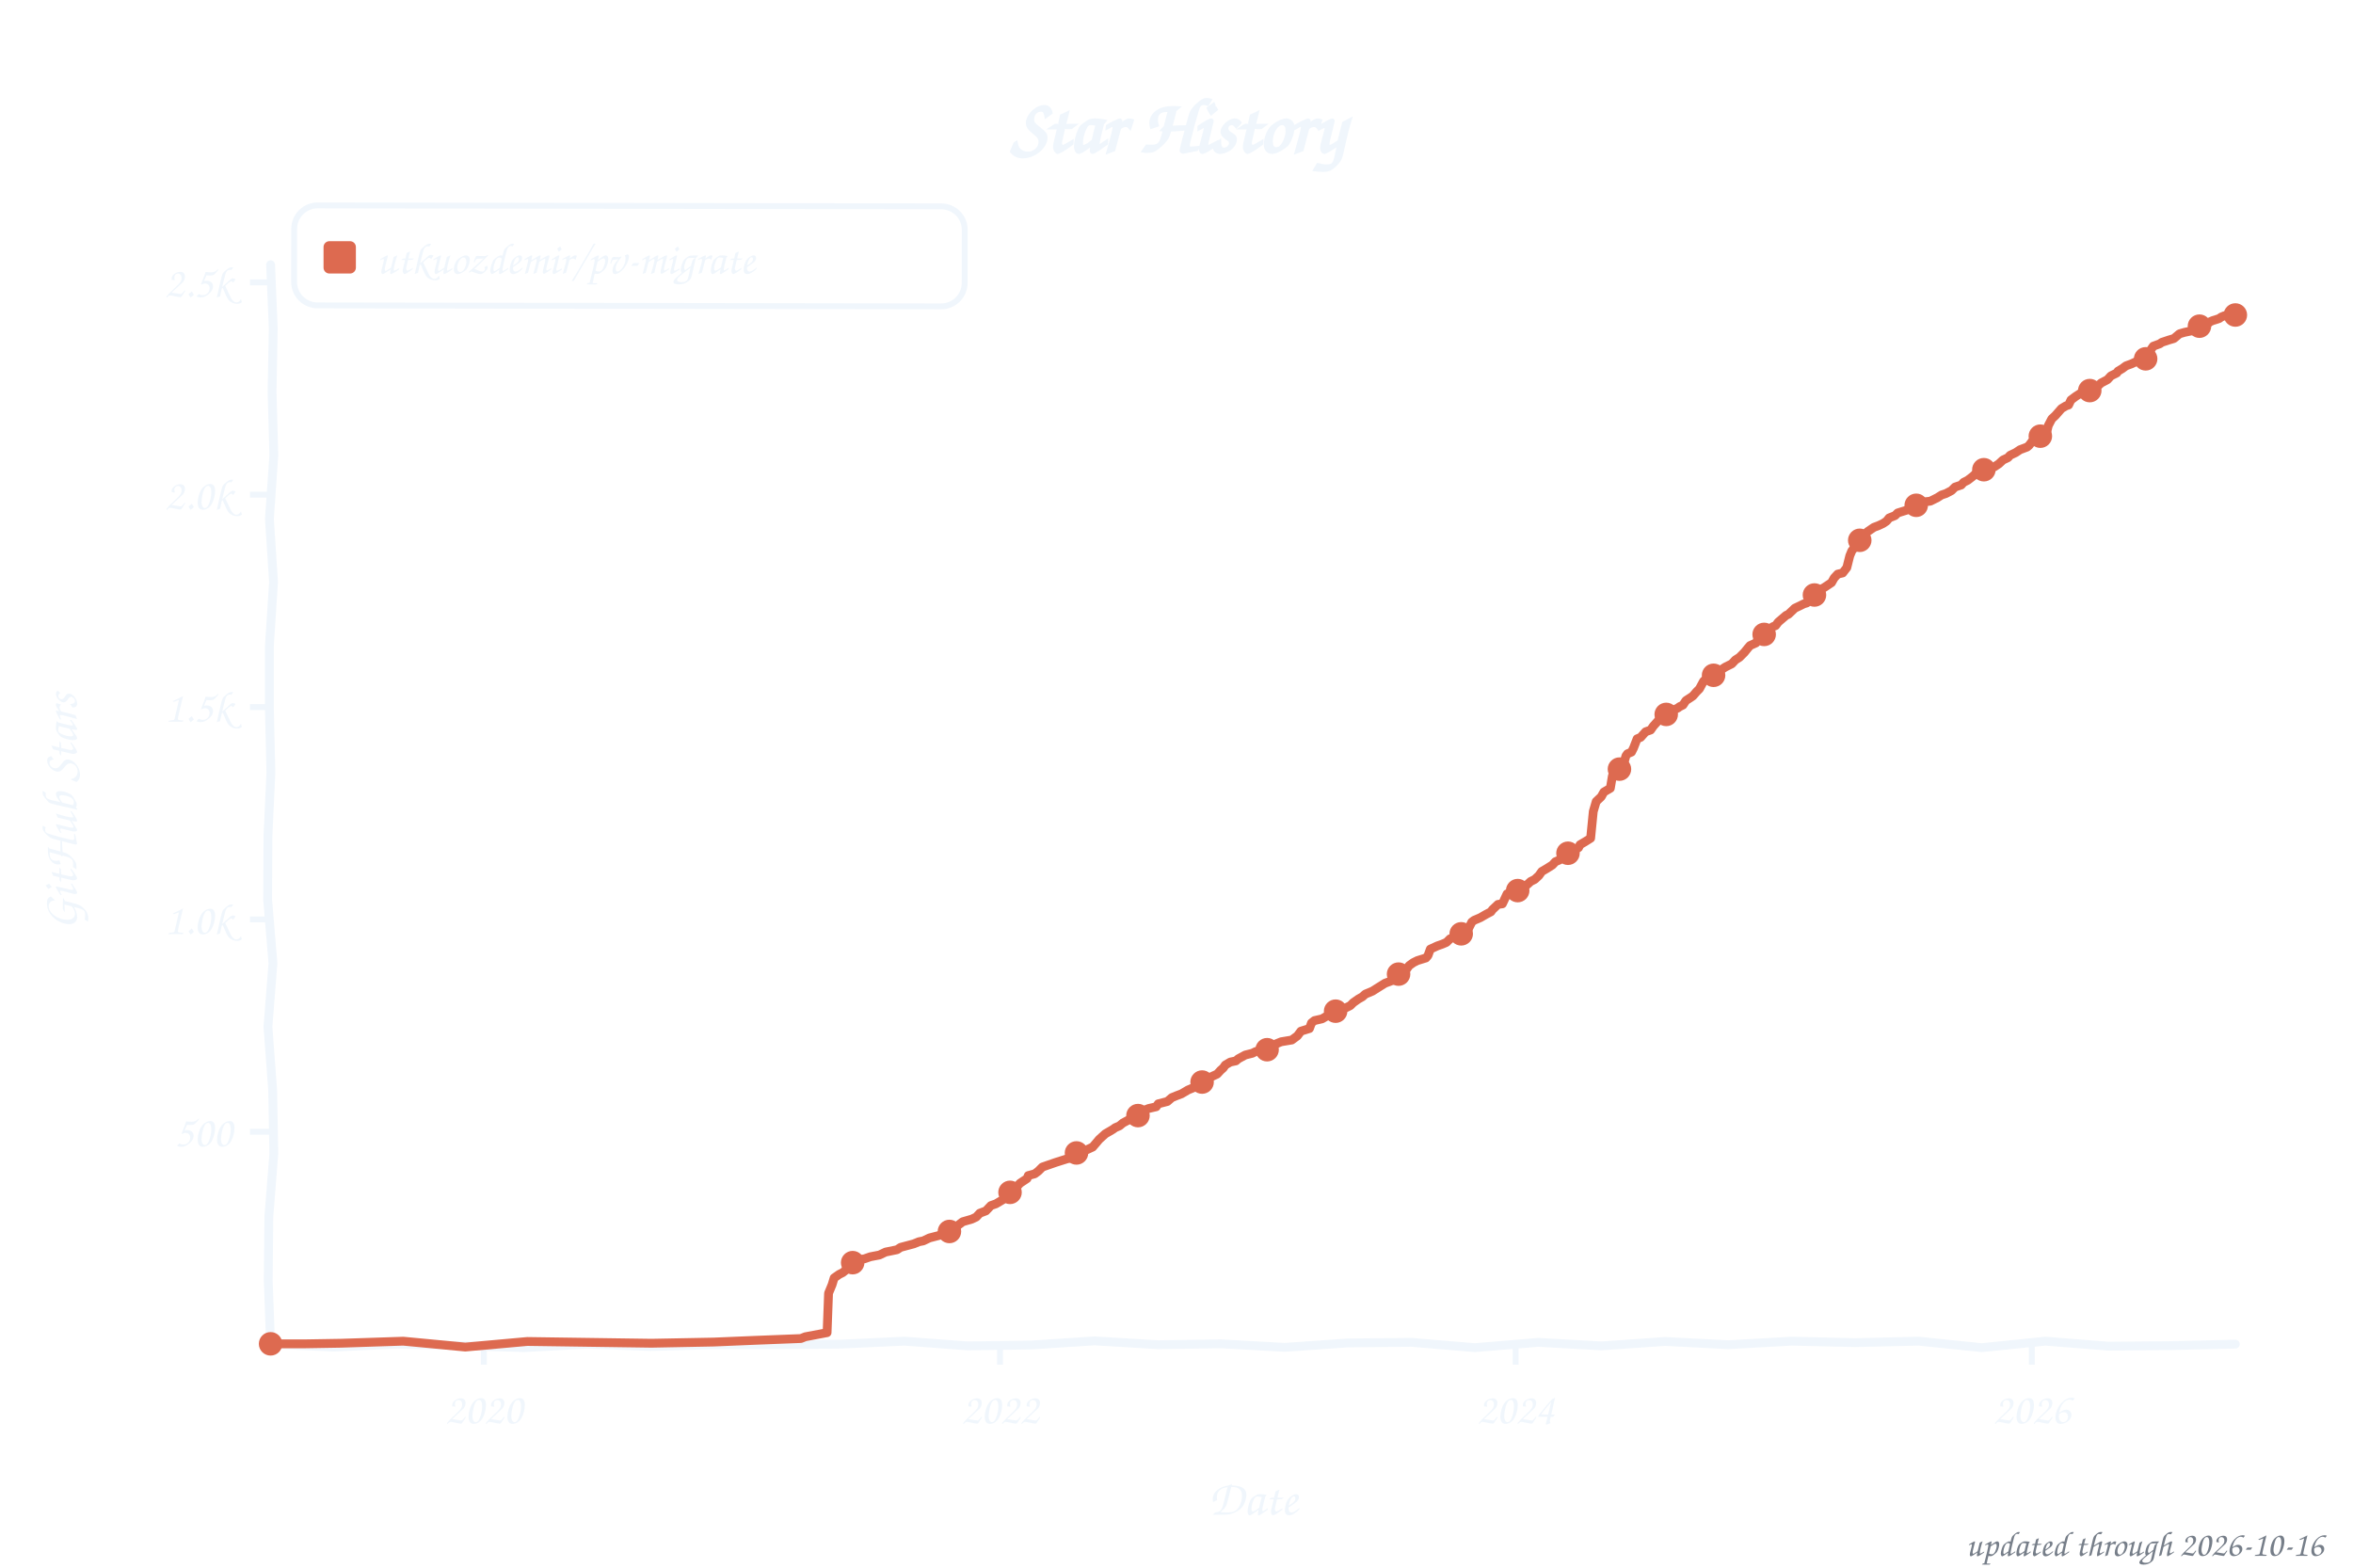
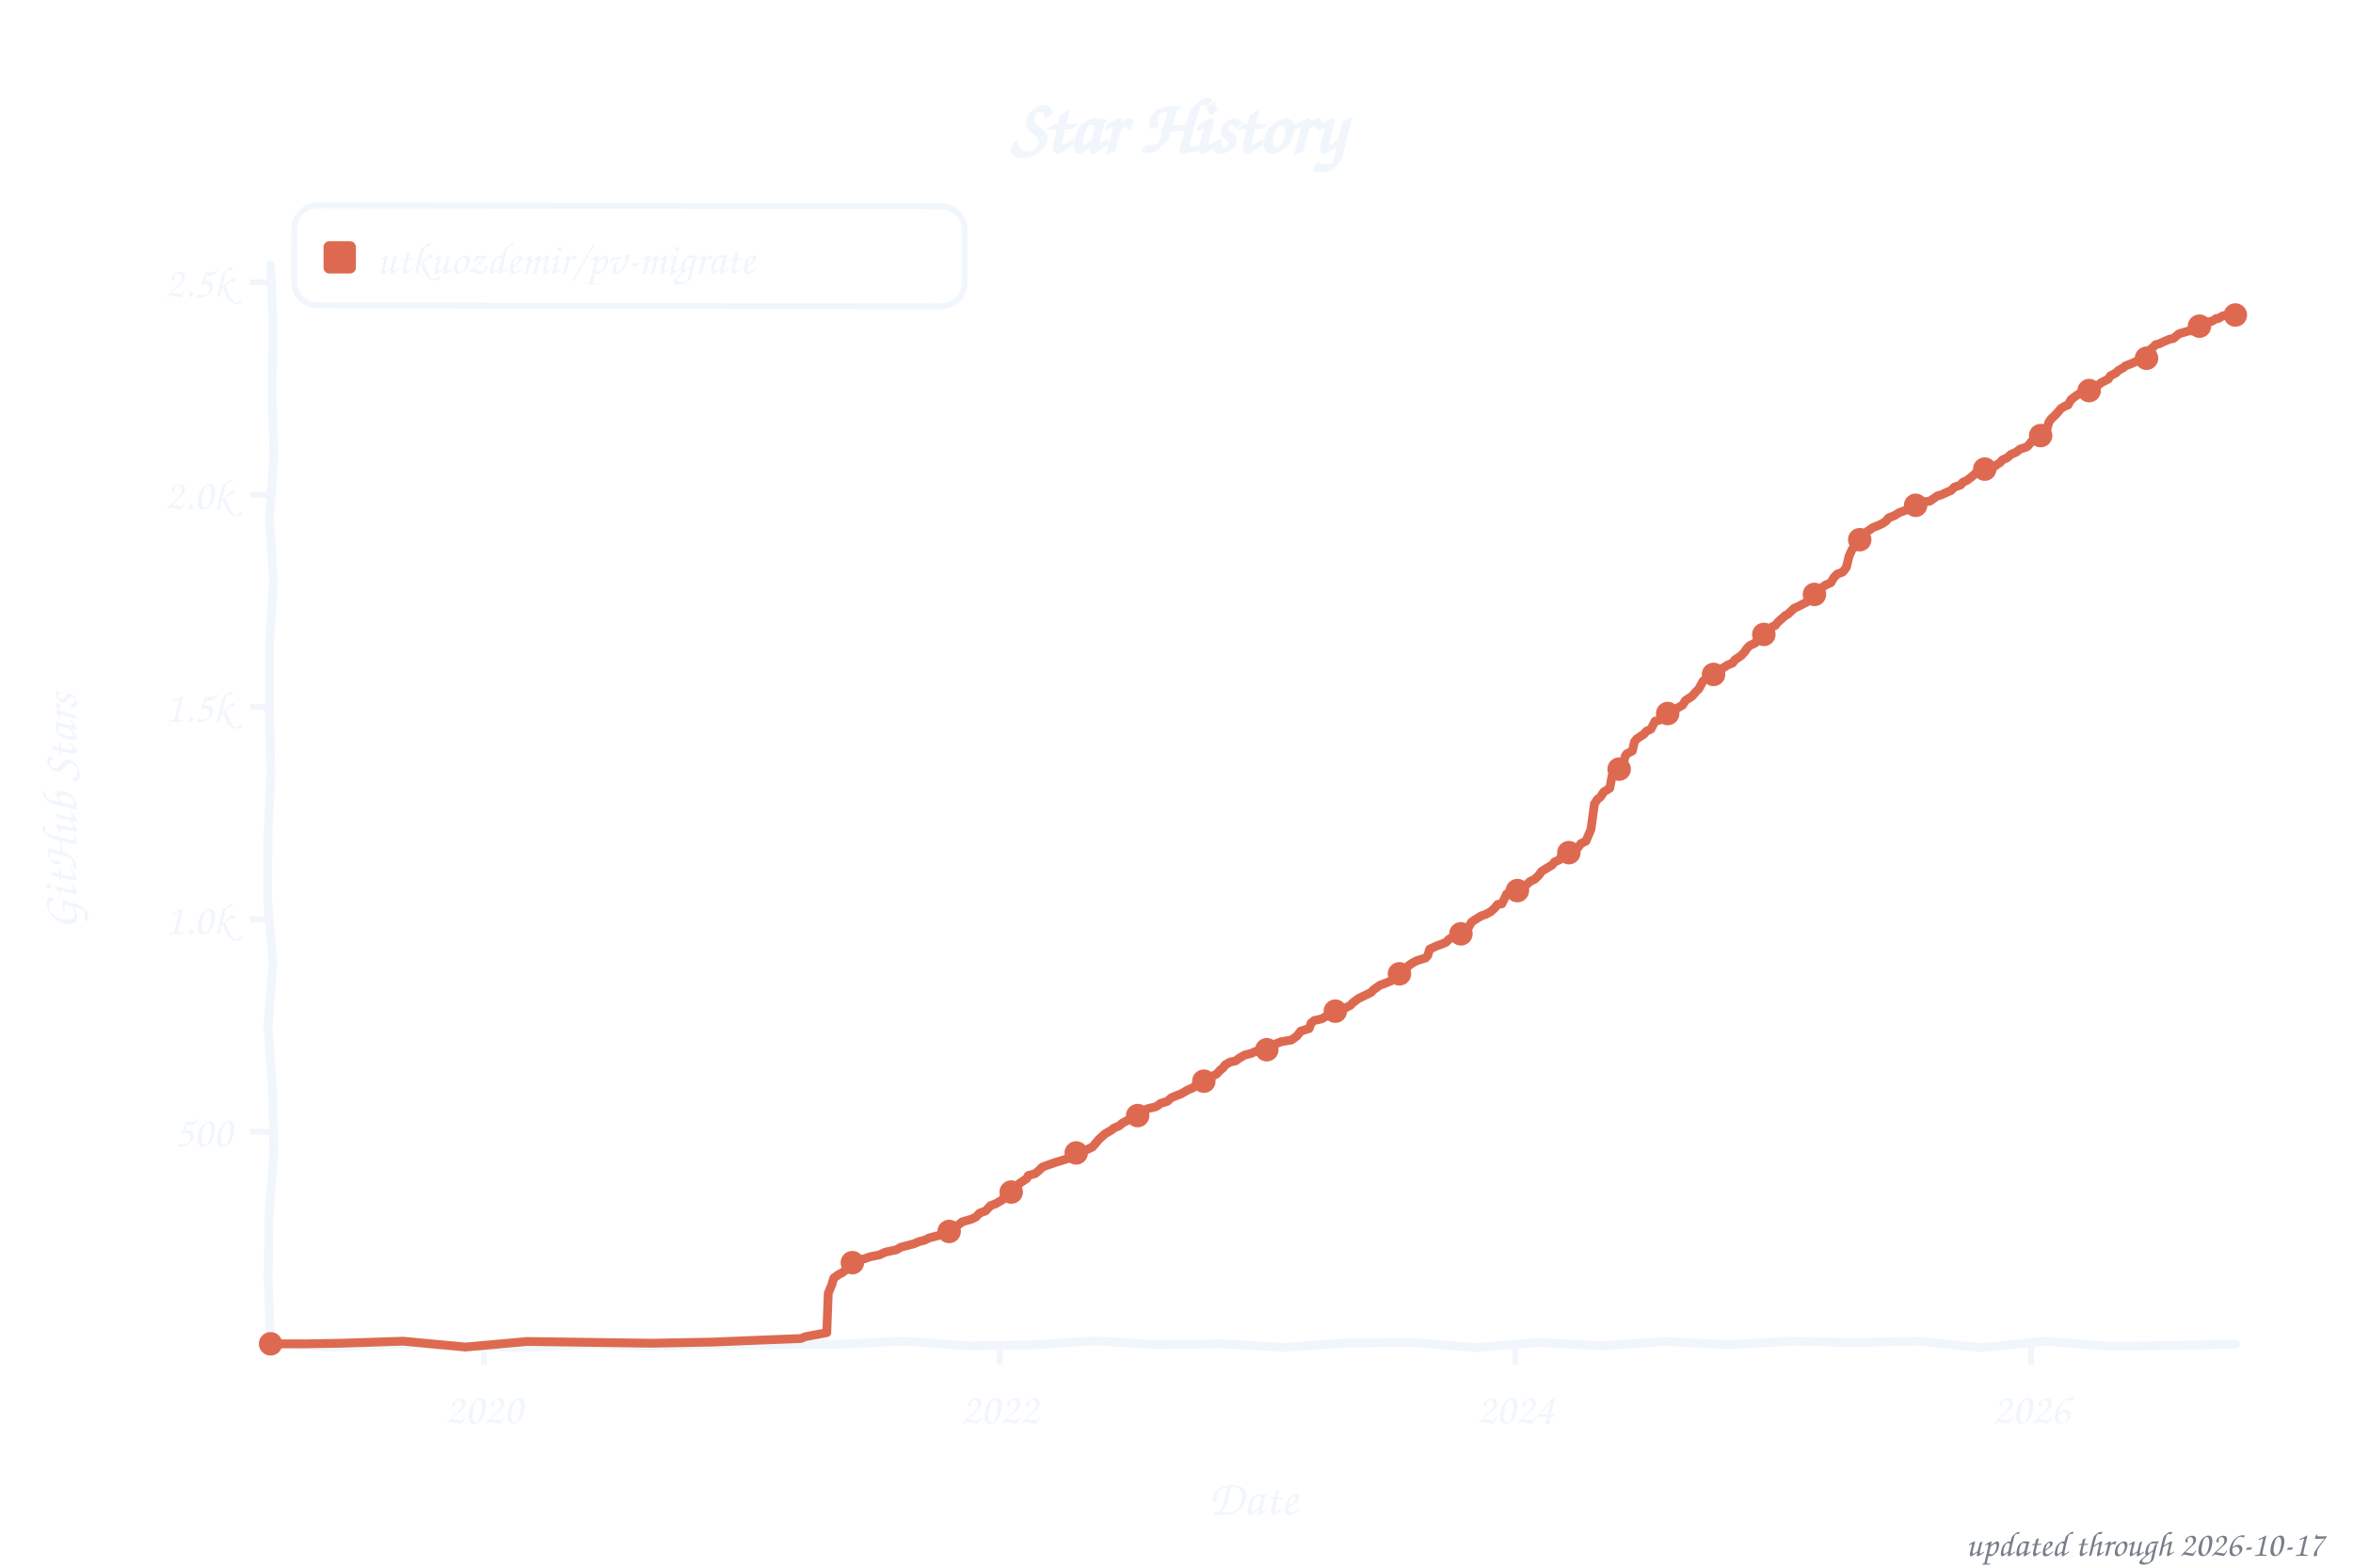
<svg xmlns="http://www.w3.org/2000/svg" width="800" height="533" viewBox="0 0 800 533" role="img" aria-label="Star history of utkuozdemir/pv-migrate">
  <style>text{font-family:"Comic Sans MS","Chalkboard SE","Comic Neue","Marker Felt",cursive}</style>
  <text x="400" y="52" font-size="26" font-weight="bold" text-anchor="middle" fill="#f0f6fc">Star History</text>
  <rect x="100" y="70" width="228" height="34" rx="8" fill="none" stroke="#f0f6fc" stroke-width="2" transform="rotate(0.09 214 87)" />
  <rect x="110" y="82" width="11" height="11" rx="2" fill="#dd6a50" />
  <text x="128" y="93" font-size="15" fill="#f0f6fc" textLength="189" lengthAdjust="spacingAndGlyphs">utkuozdemir/pv-migrate</text>
  <line x1="85" y1="384.8" x2="92" y2="384.8" stroke="#f0f6fc" stroke-width="2" />
  <text x="79" y="389.8" font-size="15" text-anchor="end" fill="#f0f6fc">500</text>
  <line x1="85" y1="312.6" x2="92" y2="312.6" stroke="#f0f6fc" stroke-width="2" />
  <text x="79" y="317.6" font-size="15" text-anchor="end" fill="#f0f6fc">1.0k</text>
  <line x1="85" y1="240.4" x2="92" y2="240.4" stroke="#f0f6fc" stroke-width="2" />
  <text x="79" y="245.4" font-size="15" text-anchor="end" fill="#f0f6fc">1.5k</text>
  <line x1="85" y1="168.2" x2="92" y2="168.2" stroke="#f0f6fc" stroke-width="2" />
  <text x="79" y="173.2" font-size="15" text-anchor="end" fill="#f0f6fc">2.0k</text>
  <line x1="85" y1="96.0" x2="92" y2="96.0" stroke="#f0f6fc" stroke-width="2" />
  <text x="79" y="101.0" font-size="15" text-anchor="end" fill="#f0f6fc">2.5k</text>
  <line x1="164.5" y1="457" x2="164.5" y2="464" stroke="#f0f6fc" stroke-width="2" />
  <text x="164.5" y="484" font-size="15" text-anchor="middle" fill="#f0f6fc">2020</text>
-   <line x1="340.0" y1="457" x2="340.0" y2="464" stroke="#f0f6fc" stroke-width="2" />
-   <text x="340.0" y="484" font-size="15" text-anchor="middle" fill="#f0f6fc">2022</text>
-   <line x1="515.3" y1="457" x2="515.3" y2="464" stroke="#f0f6fc" stroke-width="2" />
-   <text x="515.3" y="484" font-size="15" text-anchor="middle" fill="#f0f6fc">2024</text>
-   <line x1="690.8" y1="457" x2="690.8" y2="464" stroke="#f0f6fc" stroke-width="2" />
-   <text x="690.8" y="484" font-size="15" text-anchor="middle" fill="#f0f6fc">2026</text>
+   <line x1="339.9" y1="457" x2="339.9" y2="464" stroke="#f0f6fc" stroke-width="2" />
+   <text x="339.9" y="484" font-size="15" text-anchor="middle" fill="#f0f6fc">2022</text>
+   <line x1="515.2" y1="457" x2="515.2" y2="464" stroke="#f0f6fc" stroke-width="2" />
+   <text x="515.2" y="484" font-size="15" text-anchor="middle" fill="#f0f6fc">2024</text>
+   <line x1="690.6" y1="457" x2="690.6" y2="464" stroke="#f0f6fc" stroke-width="2" />
+   <text x="690.6" y="484" font-size="15" text-anchor="middle" fill="#f0f6fc">2026</text>
  <text x="426" y="515" font-size="17" text-anchor="middle" fill="#f0f6fc">Date</text>
  <text x="26" y="276" font-size="17" text-anchor="middle" fill="#f0f6fc" transform="rotate(-90 26 276)">GitHub Stars</text>
  <path d="M 92.0,90.0 L 92.9,111.6 L 92.5,133.2 L 93.1,154.8 L 91.6,176.4 L 93.0,197.9 L 91.6,219.5 L 91.6,241.1 L 92.1,262.7 L 91.1,284.3 L 91.0,305.9 L 92.8,327.5 L 91.1,349.1 L 92.7,370.6 L 93.1,392.2 L 91.4,413.8 L 91.2,435.4 L 92.0,457.0 L 113.5,458.0 L 135.1,457.0 L 156.6,457.5 L 178.2,458.2 L 199.7,457.0 L 221.3,457.8 L 242.8,457.2 L 264.4,457.2 L 285.9,457.0 L 307.5,456.0 L 329.0,457.6 L 350.6,457.3 L 372.1,455.9 L 393.7,457.2 L 415.2,456.9 L 436.8,458.1 L 458.3,456.6 L 479.9,456.4 L 501.4,458.2 L 523.0,456.4 L 544.5,457.6 L 566.1,456.1 L 587.6,457.2 L 609.2,456.0 L 630.7,456.5 L 652.3,456.0 L 673.8,458.2 L 695.4,456.0 L 716.9,457.7 L 738.5,457.5 L 760.0,457.0" fill="none" stroke="#f0f6fc" stroke-width="3" stroke-linecap="round" stroke-linejoin="round" />
-   <path d="M 92.0,456.9 L 104.0,456.9 L 116.0,456.7 L 137.1,456.0 L 158.2,458.0 L 179.3,456.1 L 200.4,456.4 L 221.5,456.7 L 242.6,456.3 L 257.0,455.7 L 272.3,455.1 L 273.8,454.5 L 281.2,453.1 L 281.7,439.7 L 282.9,436.8 L 283.6,434.5 L 285.3,433.3 L 286.5,432.7 L 287.5,431.9 L 288.4,429.6 L 291.3,428.4 L 293.9,428.0 L 295.9,427.3 L 299.0,426.7 L 301.1,425.7 L 305.0,424.9 L 306.2,424.1 L 310.7,422.9 L 312.4,422.2 L 313.9,421.9 L 316.0,420.9 L 320.6,419.7 L 322.0,418.9 L 324.2,417.9 L 325.6,416.7 L 327.3,415.4 L 330.4,414.5 L 331.9,413.8 L 333.1,412.5 L 335.2,411.7 L 336.9,409.9 L 338.6,409.3 L 340.8,408.0 L 341.5,407.0 L 342.7,406.3 L 344.6,404.0 L 345.8,403.4 L 346.8,402.3 L 349.2,400.7 L 349.6,399.7 L 351.8,399.1 L 353.0,398.2 L 354.4,396.8 L 356.4,396.1 L 359.0,395.2 L 362.8,394.0 L 363.8,393.8 L 365.0,392.3 L 367.2,391.7 L 368.9,391.2 L 371.5,390.0 L 372.7,388.6 L 373.7,387.4 L 375.8,385.5 L 378.2,384.1 L 379.2,383.4 L 380.6,382.8 L 381.8,381.8 L 383.5,380.9 L 385.9,379.9 L 386.6,379.5 L 387.8,378.7 L 389.5,377.3 L 390.5,376.9 L 393.1,376.3 L 393.8,375.3 L 396.9,374.5 L 398.4,373.2 L 400.1,372.5 L 401.7,371.9 L 403.9,370.6 L 405.8,369.8 L 406.8,368.8 L 409.4,367.6 L 410.2,366.8 L 411.6,366.2 L 413.8,365.2 L 415.0,363.9 L 415.9,363.1 L 416.6,362.1 L 418.3,361.1 L 420.2,360.7 L 421.0,360.0 L 423.4,358.7 L 425.8,358.1 L 427.0,357.5 L 430.8,356.9 L 432.2,356.1 L 433.4,355.1 L 435.6,354.2 L 439.2,353.6 L 441.1,352.2 L 442.3,350.6 L 445.2,349.7 L 445.9,347.8 L 446.9,347.0 L 449.5,346.4 L 451.2,345.4 L 453.4,344.5 L 455.5,343.4 L 457.9,342.5 L 459.1,341.9 L 460.1,340.9 L 461.8,339.7 L 463.2,338.9 L 464.2,338.0 L 466.6,337.0 L 468.5,335.8 L 470.9,334.3 L 473.3,333.4 L 474.5,332.7 L 475.5,331.2 L 477.6,330.4 L 479.1,328.3 L 480.5,327.3 L 481.9,326.6 L 484.8,325.7 L 485.5,324.9 L 486.3,322.7 L 488.7,321.6 L 490.4,321.0 L 491.8,320.4 L 493.0,319.2 L 495.9,318.1 L 497.1,317.2 L 498.5,316.8 L 499.2,315.9 L 500.4,313.5 L 501.2,312.9 L 503.3,312.0 L 505.2,310.9 L 506.9,310.0 L 507.4,309.3 L 509.3,307.5 L 510.8,307.3 L 512.4,303.9 L 515.3,303.4 L 516.8,302.6 L 517.7,301.6 L 519.2,300.8 L 520.4,299.7 L 521.8,299.0 L 523.2,297.7 L 524.2,296.3 L 525.9,295.3 L 527.8,294.1 L 528.8,293.0 L 530.2,292.4 L 530.7,292.0 L 531.9,290.5 L 534.3,289.6 L 536.7,288.2 L 537.2,287.2 L 538.9,286.2 L 540.8,285.0 L 541.7,275.9 L 542.7,272.5 L 544.4,270.9 L 545.3,269.3 L 547.5,268.0 L 548.2,263.8 L 549.4,262.6 L 550.4,261.8 L 551.8,260.5 L 552.8,257.0 L 553.3,256.3 L 554.7,255.7 L 555.4,254.3 L 556.6,251.2 L 557.8,250.7 L 559.5,248.8 L 561.2,248.2 L 562.1,246.9 L 563.8,245.0 L 565.7,243.7 L 566.5,242.9 L 568.4,241.7 L 570.5,240.7 L 571.0,240.3 L 572.2,239.7 L 573.2,238.2 L 574.9,237.1 L 575.6,236.6 L 576.8,235.2 L 577.8,234.2 L 579.2,231.6 L 580.6,230.4 L 581.4,230.0 L 583.0,229.1 L 583.8,228.4 L 585.2,227.7 L 586.6,226.8 L 588.8,225.7 L 590.0,224.4 L 591.4,223.5 L 593.1,221.8 L 594.3,220.3 L 595.0,219.5 L 597.0,218.6 L 597.9,217.0 L 599.4,216.0 L 601.3,214.4 L 602.7,213.1 L 603.7,212.7 L 604.6,211.5 L 607.3,209.2 L 608.0,208.9 L 609.7,207.3 L 610.2,206.8 L 612.1,205.9 L 613.3,205.3 L 614.3,205.0 L 615.5,203.6 L 616.7,202.9 L 618.1,201.6 L 618.6,200.7 L 620.3,199.7 L 622.7,198.1 L 623.6,196.5 L 624.8,195.2 L 626.5,194.8 L 627.9,193.0 L 628.9,189.0 L 629.6,187.3 L 630.8,185.8 L 631.5,184.5 L 632.7,183.2 L 633.9,182.1 L 634.9,180.8 L 637.1,179.3 L 638.7,178.7 L 640.2,178.0 L 641.4,177.2 L 642.3,176.1 L 644.3,175.3 L 645.2,174.4 L 648.1,173.5 L 649.1,173.1 L 650.5,172.5 L 651.9,170.9 L 656.3,170.4 L 658.7,169.2 L 660.1,168.3 L 661.6,167.8 L 663.5,166.8 L 664.7,165.6 L 666.8,164.9 L 667.6,164.0 L 669.0,163.3 L 670.7,162.0 L 672.1,160.7 L 674.0,159.8 L 676.7,159.2 L 678.1,158.7 L 679.6,157.7 L 681.0,156.4 L 682.7,155.6 L 683.4,154.8 L 685.3,153.9 L 686.8,152.9 L 689.2,152.0 L 689.9,151.4 L 690.8,150.2 L 692.3,149.7 L 694.2,147.8 L 695.9,146.8 L 696.4,144.7 L 697.6,142.4 L 698.8,141.3 L 699.5,140.5 L 700.9,138.9 L 702.4,138.0 L 703.3,137.7 L 704.1,136.0 L 705.7,134.8 L 707.4,133.7 L 709.1,133.1 L 710.5,132.8 L 711.5,131.8 L 713.4,131.1 L 714.4,130.2 L 716.5,129.1 L 717.7,127.8 L 719.7,126.8 L 720.1,126.2 L 721.6,125.3 L 722.8,124.4 L 724.7,123.7 L 726.4,122.9 L 728.8,122.4 L 730.2,121.7 L 731.2,119.0 L 732.1,117.7 L 734.3,116.9 L 735.0,116.4 L 737.4,115.6 L 739.1,115.1 L 741.0,113.5 L 742.7,113.0 L 745.1,112.5 L 745.8,111.9 L 746.8,111.5 L 747.8,110.9 L 749.0,110.7 L 749.9,110.3 L 750.4,110.2 L 751.4,109.4 L 752.3,109.0 L 753.3,108.7 L 754.5,108.3 L 755.2,107.8 L 756.4,107.3 L 757.1,107.3 L 758.1,107.3 L 759.0,107.4 L 760.0,107.1" fill="none" stroke="#dd6a50" stroke-width="3" stroke-linecap="round" stroke-linejoin="round" />
+   <path d="M 92.0,456.9 L 104.0,456.9 L 116.0,456.7 L 137.1,456.0 L 158.2,458.0 L 179.2,456.1 L 200.3,456.4 L 221.4,456.7 L 242.5,456.3 L 256.9,455.7 L 272.3,455.1 L 273.7,454.5 L 281.1,453.1 L 281.6,439.7 L 282.8,436.8 L 283.5,434.5 L 285.2,433.3 L 286.4,432.7 L 287.4,431.9 L 288.3,429.6 L 291.2,428.4 L 293.9,428.0 L 295.8,427.3 L 298.9,426.7 L 301.1,425.7 L 304.9,424.9 L 306.1,424.1 L 310.7,422.9 L 312.3,422.2 L 314.5,421.6 L 315.9,420.9 L 320.5,419.7 L 321.9,418.9 L 324.1,417.9 L 325.5,416.7 L 327.2,415.4 L 330.3,414.5 L 331.8,413.8 L 333.0,412.5 L 335.1,411.7 L 336.8,409.9 L 338.5,409.3 L 340.7,408.0 L 341.4,407.0 L 342.6,406.3 L 344.5,404.0 L 345.7,403.4 L 346.7,402.3 L 349.1,400.7 L 349.6,399.7 L 352.0,399.0 L 353.4,397.8 L 354.4,396.8 L 356.3,396.1 L 358.9,395.2 L 362.8,394.0 L 363.7,393.8 L 364.9,392.3 L 367.1,391.7 L 368.8,391.2 L 371.4,390.0 L 372.6,388.6 L 373.6,387.4 L 375.7,385.5 L 378.1,384.1 L 378.6,383.6 L 380.5,382.8 L 381.7,381.8 L 383.4,380.9 L 385.8,379.9 L 387.0,379.2 L 388.0,378.2 L 389.4,377.3 L 390.4,376.9 L 393.0,376.3 L 394.7,375.1 L 396.8,374.5 L 398.3,373.2 L 400.0,372.5 L 401.6,371.9 L 403.8,370.6 L 405.7,369.8 L 406.7,368.8 L 409.3,367.6 L 410.0,366.8 L 411.5,366.2 L 413.6,365.2 L 414.8,363.9 L 415.8,363.1 L 416.5,362.1 L 418.2,361.1 L 420.1,360.7 L 421.3,359.8 L 423.2,358.7 L 425.6,358.1 L 426.8,357.5 L 431.4,356.8 L 432.8,355.3 L 433.3,355.1 L 435.5,354.2 L 439.1,353.6 L 441.0,352.2 L 442.2,350.6 L 445.1,349.7 L 445.8,347.8 L 446.8,347.0 L 449.4,346.4 L 451.1,345.4 L 453.2,344.5 L 455.4,343.4 L 457.8,342.5 L 459.0,341.9 L 460.0,340.9 L 461.9,339.5 L 463.1,338.9 L 466.2,337.4 L 466.9,336.6 L 469.1,335.0 L 470.5,334.5 L 473.2,333.4 L 474.4,332.7 L 475.3,331.2 L 477.5,330.4 L 478.9,328.3 L 480.4,327.3 L 481.8,326.6 L 484.7,325.7 L 485.4,324.9 L 486.1,322.7 L 488.5,321.6 L 490.2,321.0 L 491.6,320.4 L 492.8,319.2 L 494.5,318.5 L 496.7,317.5 L 498.4,316.8 L 499.3,315.3 L 500.3,313.5 L 501.5,312.7 L 503.6,311.4 L 505.1,310.9 L 506.8,310.0 L 508.2,308.7 L 509.2,307.5 L 510.6,307.3 L 512.3,303.9 L 515.2,303.4 L 516.6,302.6 L 517.6,301.6 L 519.0,300.8 L 520.2,299.7 L 521.7,299.0 L 523.1,297.7 L 524.1,296.3 L 525.7,295.3 L 527.7,294.1 L 528.6,293.0 L 530.1,292.4 L 531.0,290.9 L 532.2,290.4 L 534.4,289.5 L 536.5,288.2 L 537.5,286.8 L 539.2,286.0 L 540.9,282.0 L 542.1,273.3 L 543.0,271.9 L 544.2,270.9 L 545.2,269.3 L 547.3,268.0 L 548.1,263.8 L 549.3,262.6 L 550.2,261.8 L 551.7,260.5 L 552.6,257.0 L 553.1,256.3 L 555.0,255.3 L 555.7,252.2 L 556.5,251.2 L 558.9,249.6 L 559.8,248.6 L 561.3,247.9 L 562.7,245.2 L 564.1,244.9 L 565.6,243.7 L 567.5,242.1 L 568.2,241.7 L 570.4,240.7 L 571.6,240.0 L 572.1,239.7 L 573.0,238.2 L 574.7,237.1 L 575.4,236.6 L 576.6,235.2 L 577.6,234.2 L 579.0,231.6 L 580.5,230.4 L 582.1,229.7 L 583.3,228.6 L 584.5,227.8 L 586.0,227.0 L 587.4,226.1 L 589.1,225.4 L 589.8,224.4 L 592.0,222.9 L 593.2,221.6 L 593.9,220.5 L 594.9,219.5 L 596.8,218.6 L 597.7,217.0 L 599.9,215.6 L 601.1,214.4 L 602.5,213.1 L 603.5,212.7 L 604.5,211.5 L 607.1,209.2 L 607.8,208.9 L 609.5,207.3 L 610.0,206.8 L 611.4,206.2 L 613.1,205.3 L 614.3,204.7 L 615.3,203.6 L 616.7,202.3 L 617.9,201.6 L 618.6,200.5 L 620.5,199.0 L 622.5,198.1 L 623.4,196.5 L 624.6,195.2 L 626.5,194.5 L 627.7,193.0 L 628.7,189.0 L 629.7,186.8 L 630.6,185.8 L 631.3,184.5 L 632.5,183.2 L 633.7,182.1 L 634.7,180.8 L 636.9,179.3 L 638.5,178.7 L 640.0,178.0 L 641.2,177.2 L 642.1,176.1 L 644.1,175.3 L 645.7,174.3 L 647.9,173.5 L 650.1,172.7 L 651.3,171.8 L 652.0,170.8 L 656.1,170.4 L 658.7,168.6 L 659.9,168.3 L 662.3,167.2 L 663.3,166.8 L 664.5,165.6 L 666.6,164.9 L 667.3,164.0 L 668.8,163.3 L 670.5,162.0 L 671.9,160.7 L 673.8,159.8 L 676.5,159.2 L 678.2,158.5 L 680.1,157.2 L 680.8,156.4 L 682.5,155.6 L 683.7,154.5 L 685.4,153.8 L 686.8,152.7 L 689.0,152.0 L 689.7,151.4 L 690.6,150.2 L 692.3,149.3 L 694.0,147.8 L 695.7,146.8 L 696.6,143.5 L 697.4,142.4 L 698.6,141.3 L 699.8,140.0 L 700.7,138.9 L 702.2,138.0 L 703.1,137.7 L 704.1,135.9 L 705.8,134.6 L 707.2,133.7 L 708.9,133.1 L 710.6,132.7 L 712.5,131.4 L 713.4,130.9 L 714.4,130.1 L 716.8,128.9 L 717.5,127.8 L 719.4,126.8 L 720.2,126.0 L 722.1,124.9 L 722.6,124.4 L 724.5,123.7 L 726.2,122.9 L 729.0,122.3 L 730.7,119.1 L 731.7,118.4 L 732.9,117.2 L 734.1,116.9 L 735.8,116.1 L 737.7,115.3 L 738.9,115.1 L 740.8,113.5 L 744.2,112.5 L 744.9,112.5 L 745.6,111.9 L 746.8,111.5 L 747.5,110.9 L 748.7,110.7 L 749.7,110.3 L 750.9,109.4 L 751.8,109.3 L 752.6,108.9 L 753.5,108.3 L 754.2,108.3 L 755.7,107.4 L 756.2,107.3 L 757.1,107.3 L 758.6,107.3 L 759.0,107.4 L 760.0,107.1" fill="none" stroke="#dd6a50" stroke-width="3" stroke-linecap="round" stroke-linejoin="round" />
  <circle cx="92.0" cy="456.9" r="4" fill="#dd6a50" />
-   <circle cx="289.9" cy="429.3" r="4" fill="#dd6a50" />
-   <circle cx="322.8" cy="418.7" r="4" fill="#dd6a50" />
-   <circle cx="343.4" cy="405.4" r="4" fill="#dd6a50" />
-   <circle cx="366.0" cy="392.0" r="4" fill="#dd6a50" />
-   <circle cx="386.9" cy="379.3" r="4" fill="#dd6a50" />
-   <circle cx="408.7" cy="367.9" r="4" fill="#dd6a50" />
-   <circle cx="430.8" cy="356.9" r="4" fill="#dd6a50" />
-   <circle cx="454.1" cy="343.8" r="4" fill="#dd6a50" />
-   <circle cx="475.5" cy="331.2" r="4" fill="#dd6a50" />
-   <circle cx="496.8" cy="317.5" r="4" fill="#dd6a50" />
-   <circle cx="516.0" cy="302.8" r="4" fill="#dd6a50" />
-   <circle cx="533.1" cy="290.1" r="4" fill="#dd6a50" />
-   <circle cx="550.6" cy="261.5" r="4" fill="#dd6a50" />
-   <circle cx="566.5" cy="242.9" r="4" fill="#dd6a50" />
-   <circle cx="582.6" cy="229.6" r="4" fill="#dd6a50" />
-   <circle cx="599.8" cy="215.7" r="4" fill="#dd6a50" />
-   <circle cx="616.9" cy="202.3" r="4" fill="#dd6a50" />
-   <circle cx="632.3" cy="183.7" r="4" fill="#dd6a50" />
-   <circle cx="651.5" cy="171.8" r="4" fill="#dd6a50" />
-   <circle cx="674.5" cy="159.7" r="4" fill="#dd6a50" />
-   <circle cx="693.7" cy="148.3" r="4" fill="#dd6a50" />
-   <circle cx="710.5" cy="132.8" r="4" fill="#dd6a50" />
-   <circle cx="729.5" cy="122.0" r="4" fill="#dd6a50" />
+   <circle cx="289.8" cy="429.3" r="4" fill="#dd6a50" />
+   <circle cx="322.7" cy="418.7" r="4" fill="#dd6a50" />
+   <circle cx="343.8" cy="405.3" r="4" fill="#dd6a50" />
+   <circle cx="365.9" cy="392.0" r="4" fill="#dd6a50" />
+   <circle cx="386.8" cy="379.3" r="4" fill="#dd6a50" />
+   <circle cx="409.3" cy="367.6" r="4" fill="#dd6a50" />
+   <circle cx="430.7" cy="356.9" r="4" fill="#dd6a50" />
+   <circle cx="454.0" cy="343.8" r="4" fill="#dd6a50" />
+   <circle cx="475.8" cy="331.1" r="4" fill="#dd6a50" />
+   <circle cx="496.7" cy="317.5" r="4" fill="#dd6a50" />
+   <circle cx="515.9" cy="302.8" r="4" fill="#dd6a50" />
+   <circle cx="533.4" cy="289.9" r="4" fill="#dd6a50" />
+   <circle cx="550.5" cy="261.5" r="4" fill="#dd6a50" />
+   <circle cx="567.0" cy="242.6" r="4" fill="#dd6a50" />
+   <circle cx="582.6" cy="229.3" r="4" fill="#dd6a50" />
+   <circle cx="599.7" cy="215.7" r="4" fill="#dd6a50" />
+   <circle cx="616.9" cy="202.1" r="4" fill="#dd6a50" />
+   <circle cx="632.3" cy="183.5" r="4" fill="#dd6a50" />
+   <circle cx="651.3" cy="171.8" r="4" fill="#dd6a50" />
+   <circle cx="674.8" cy="159.5" r="4" fill="#dd6a50" />
+   <circle cx="693.8" cy="148.1" r="4" fill="#dd6a50" />
+   <circle cx="710.3" cy="132.8" r="4" fill="#dd6a50" />
+   <circle cx="729.8" cy="121.8" r="4" fill="#dd6a50" />
  <circle cx="747.8" cy="110.9" r="4" fill="#dd6a50" />
  <circle cx="760.0" cy="107.1" r="4" fill="#dd6a50" />
-   <text x="790" y="529" font-size="12" text-anchor="end" fill="#767e89">updated through 2026-10-16</text>
+   <text x="790" y="529" font-size="12" text-anchor="end" fill="#767e89">updated through 2026-10-17</text>
</svg>
